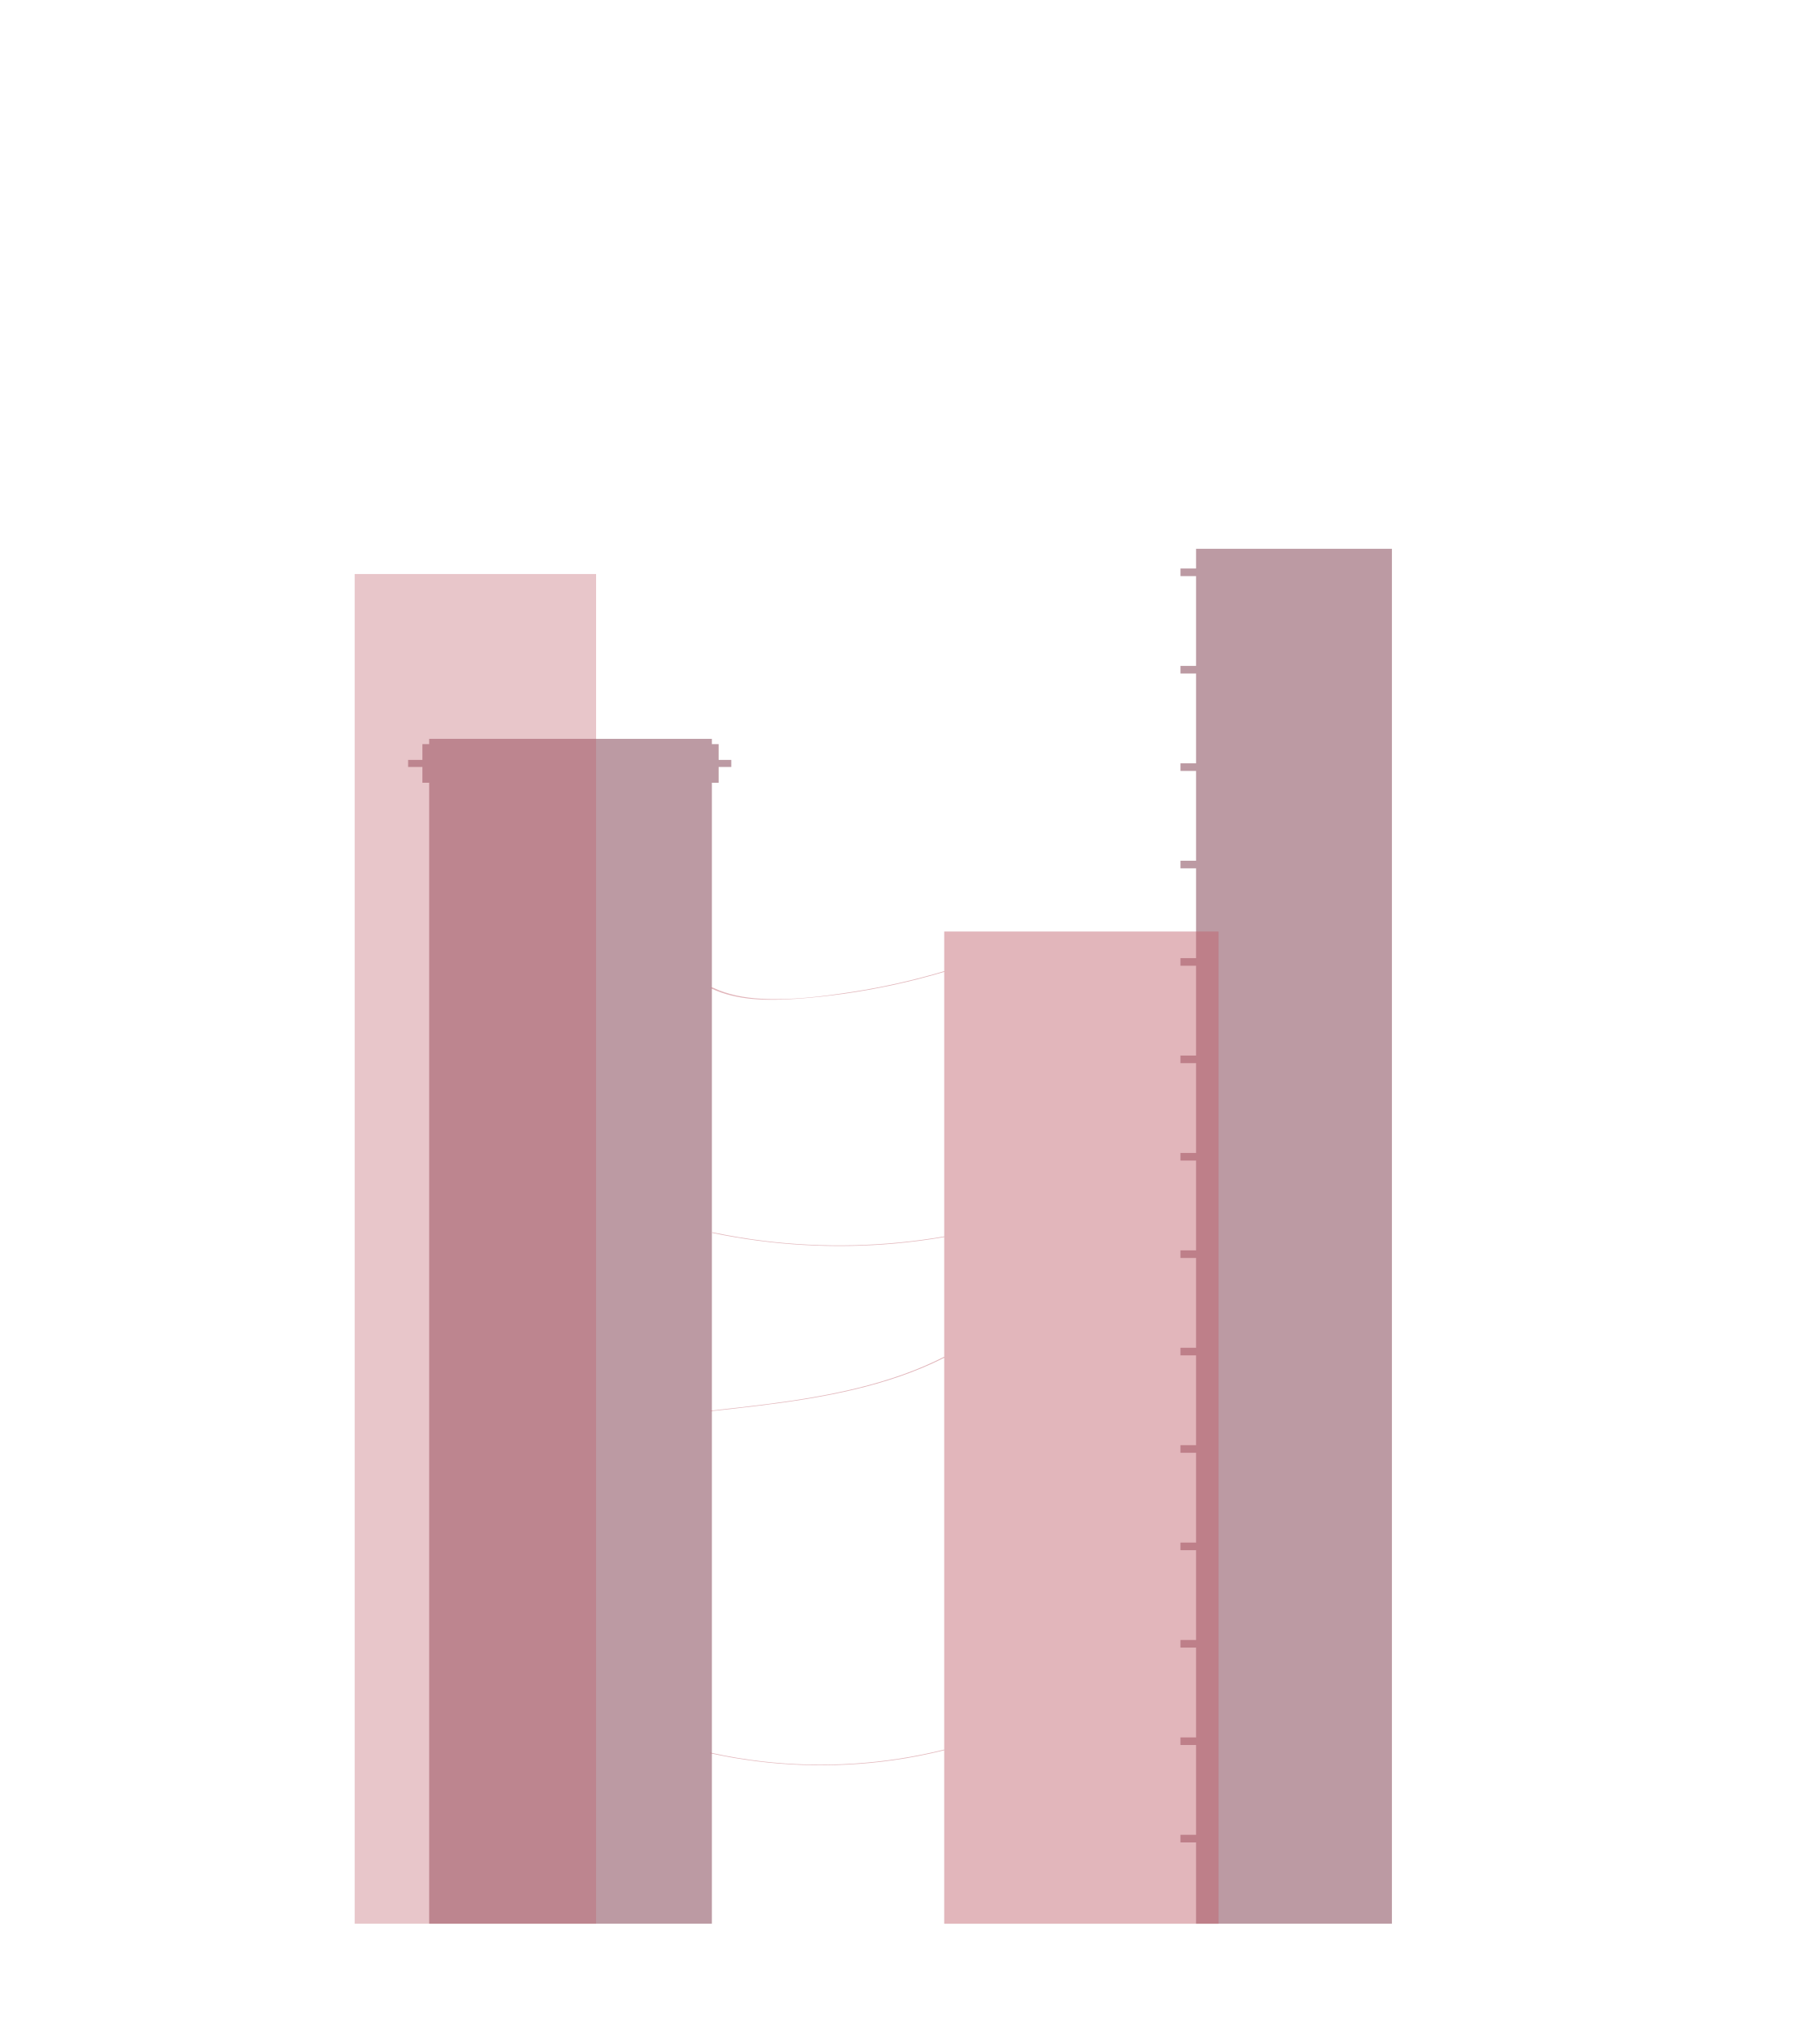
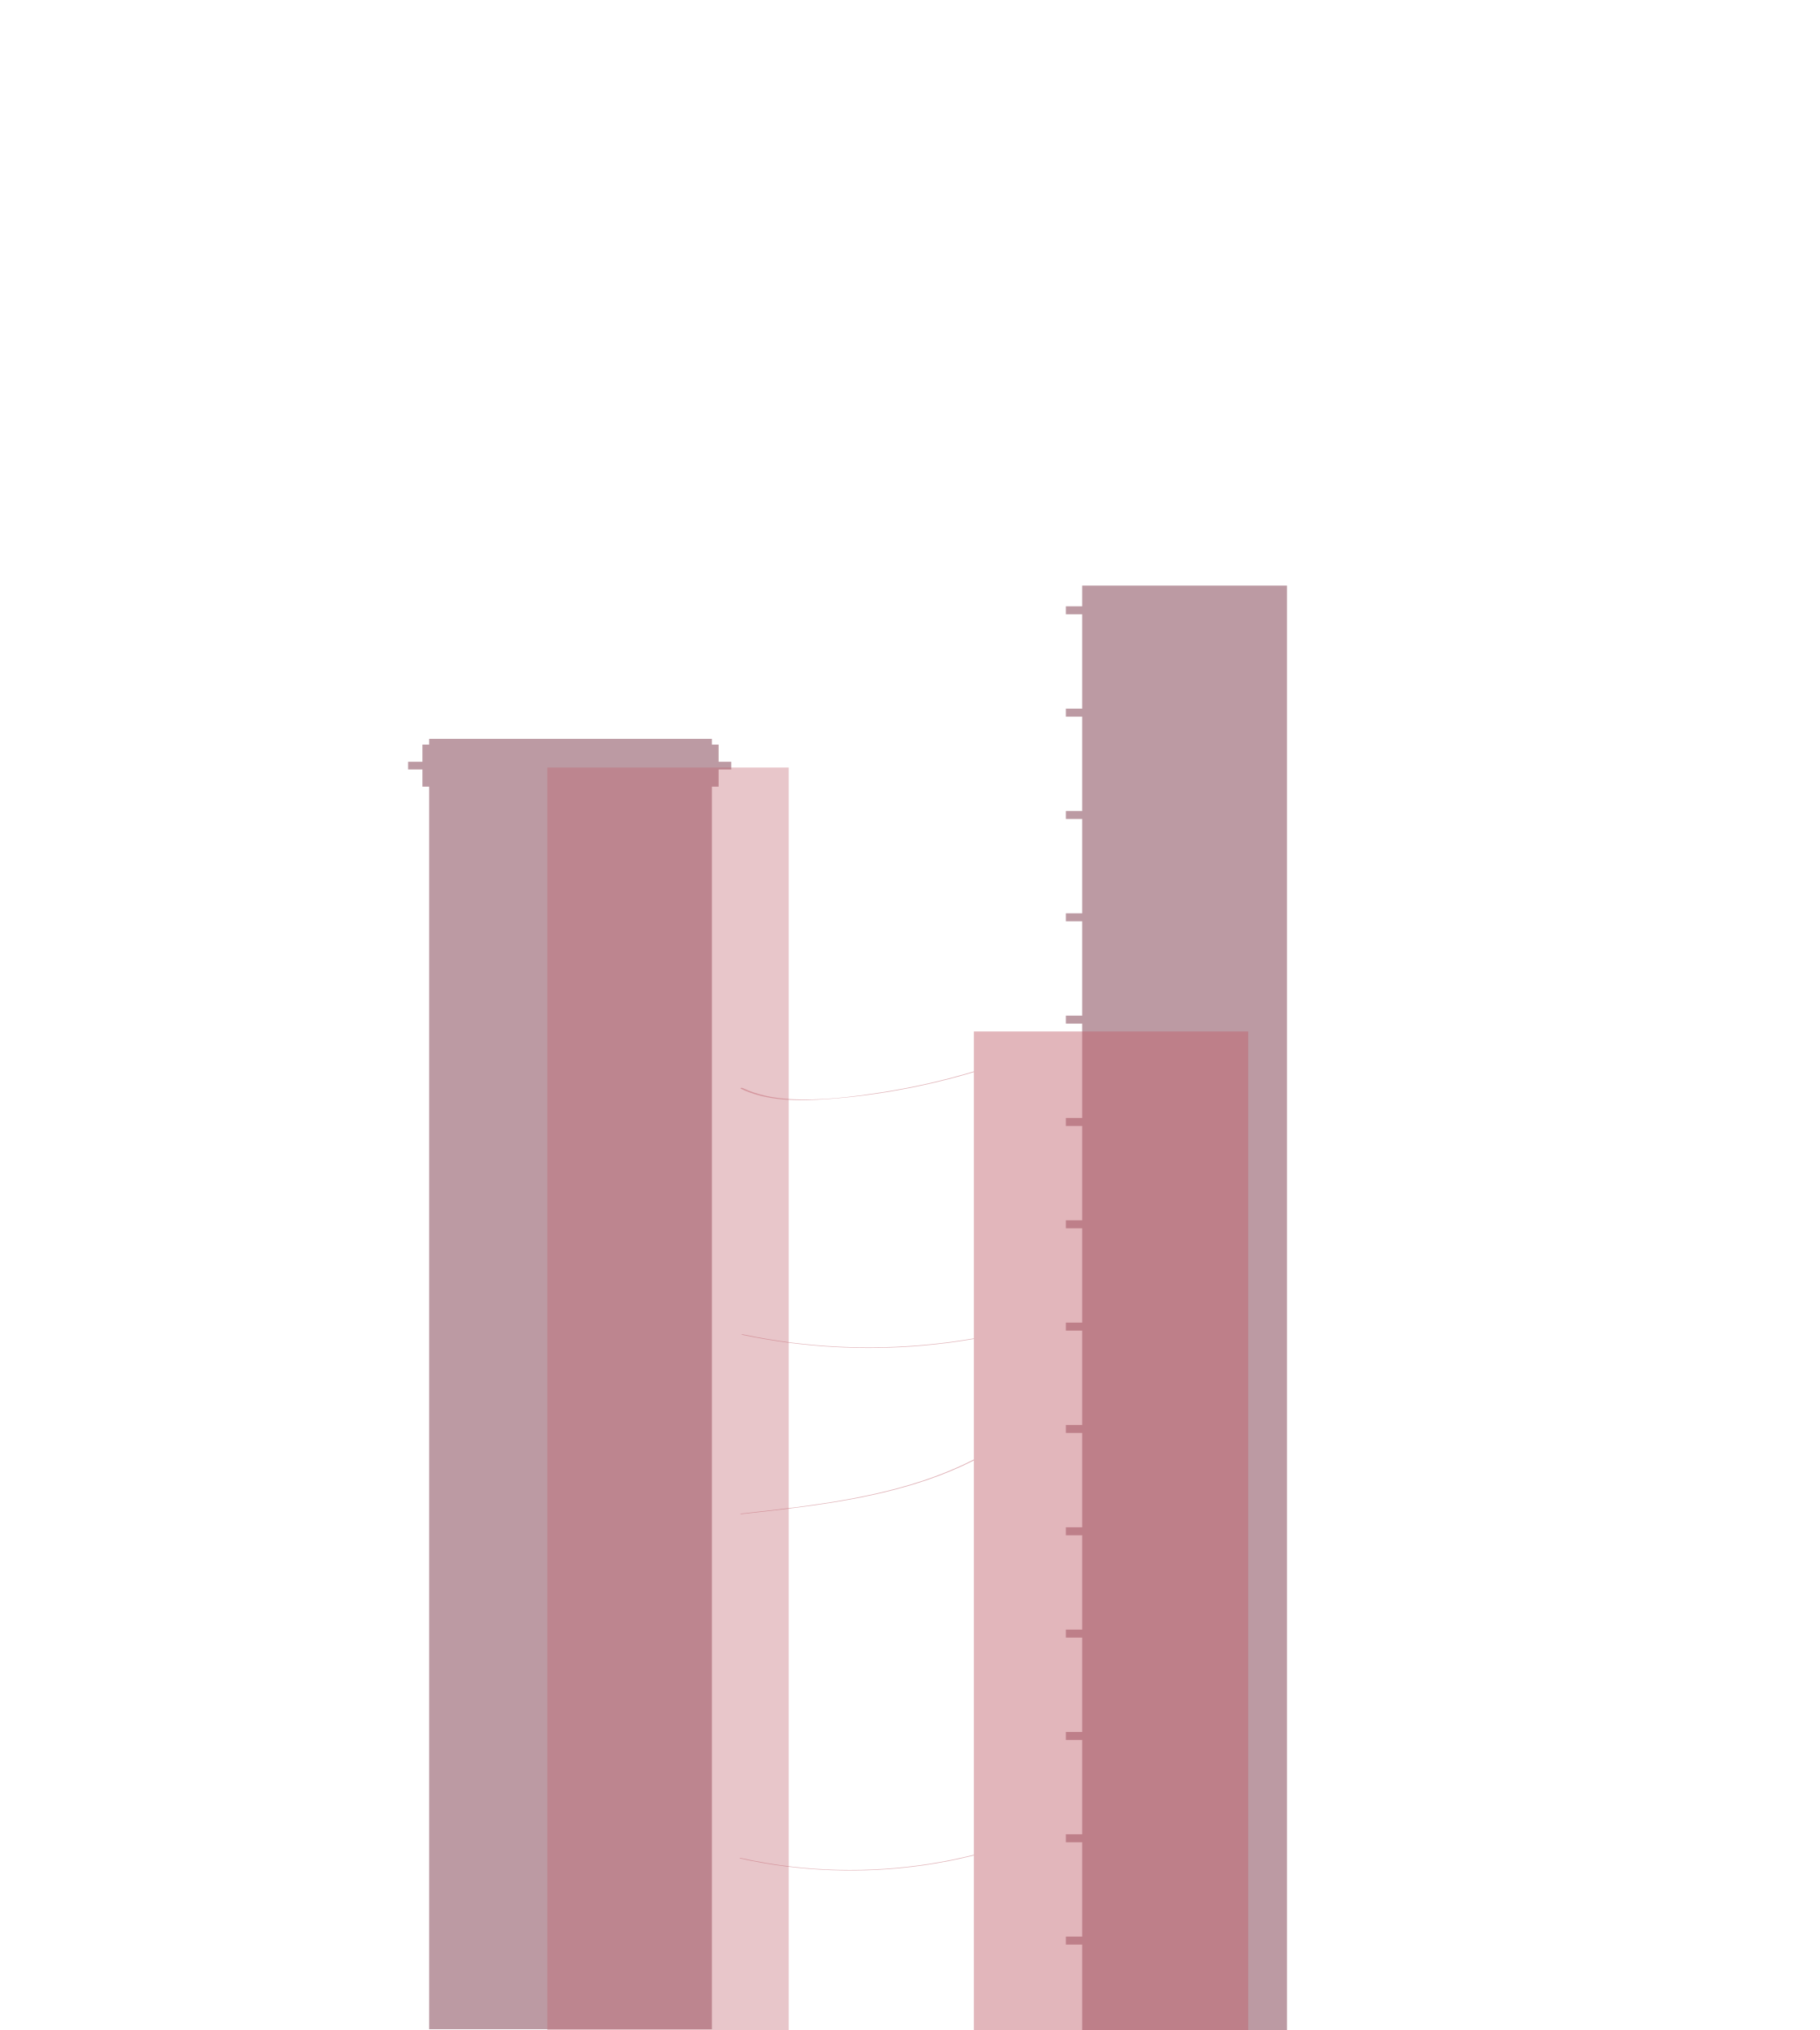
<svg xmlns="http://www.w3.org/2000/svg" version="1.1" id="Layer_4_-_building_silhouettes" x="0px" y="0px" viewBox="0 0 2796.94 3120.78" style="enable-background:new 0 0 2796.94 3120.78;" xml:space="preserve">
  <style type="text/css">
	.st0{opacity:0.69;fill:#9E6D79;}
	.st1{opacity:0.46;fill:#BF606B;}
	.st2{opacity:0.36;fill:#BF606B;}
</style>
-   <polygon class="st0" points="1124.02,1168.23 1124.02,1179.08 1104.59,1179.08 1104.59,1203.34 1094.21,1203.34 1094.21,2957.38   659.65,2957.38 659.65,1203.34 649.26,1203.34 649.26,1179.08 627.29,1179.08 627.29,1168.23 649.26,1168.23 649.26,1143.97   659.65,1143.97 659.65,1135.85 1094.21,1135.85 1094.21,1143.97 1104.59,1143.97 1104.59,1168.23 " />
-   <polygon class="st0" points="2139.46,843.67 2139.46,2957.38 1838.44,2957.38 1838.44,2832.4 1814.44,2832.4 1814.44,2820.71   1838.44,2820.71 1838.44,2682.65 1814.44,2682.65 1814.44,2670.95 1838.44,2670.95 1838.44,2532.9 1814.44,2532.9 1814.44,2521.2   1838.44,2521.2 1838.44,2383.15 1814.44,2383.15 1814.44,2371.46 1838.44,2371.46 1838.44,2233.4 1814.44,2233.4 1814.44,2221.71   1838.44,2221.71 1838.44,2083.66 1814.44,2083.66 1814.44,2071.96 1838.44,2071.96 1838.44,1933.91 1814.44,1933.91   1814.44,1922.21 1838.44,1922.21 1838.44,1784.16 1814.44,1784.16 1814.44,1772.46 1838.44,1772.46 1838.44,1634.41   1814.44,1634.41 1814.44,1622.72 1838.44,1622.72 1838.44,1484.66 1814.44,1484.66 1814.44,1472.97 1838.44,1472.97   1838.44,1334.92 1814.44,1334.92 1814.44,1323.22 1838.44,1323.22 1838.44,1185.17 1814.44,1185.17 1814.44,1173.47   1838.44,1173.47 1838.44,1035.42 1814.44,1035.42 1814.44,1023.72 1838.44,1023.72 1838.44,885.67 1814.44,885.67 1814.44,873.97   1838.44,873.97 1838.44,843.67 " />
-   <path class="st1" d="M1873.01,1432.03v1525.35h-421.7v-266.65c-25.55,6.39-51.55,11.5-77.87,15.23  c-93.08,13.22-189.4,9.72-280.62-10.37c-2.82-0.62-1.61-1.41,1.22-0.79c25.64,5.65,51.67,10.02,77.98,13.04  c93.07,10.69,188.79,4.46,278.63-18.03c0.24-0.06,0.47-0.09,0.67-0.09v-602.39c-22.07,11.15-45.24,20.75-69.15,28.98  c-91.29,31.39-190.23,42.31-287.68,52.99c-2.55,0.28-3.11-0.58-0.6-0.85c28.36-3.12,56.74-6.23,85.01-9.86  c94.41-12.12,189.62-30.64,271.56-72.41c0.3-0.15,0.59-0.24,0.86-0.28v-184.11c-25.15,4.32-50.55,7.65-76.1,9.95  c-93.41,8.38-188.5,2.84-279.53-16.17c-2.84-0.59-1.62-1.39,1.2-0.8c25.31,5.28,50.91,9.56,76.73,12.75  c91.94,11.36,186.27,9.05,277.24-6.65c0.16-0.03,0.32-0.05,0.47-0.05v-406.72c-26.34,7.85-53.1,14.72-80.24,20.52  c-48.25,10.32-97.69,17.52-147.41,20.92c-44.01,3-90.6,2.78-129.83-15.68c-2.53-1.2-0.25-2.54,2.3-1.35  c22.22,10.46,47.3,15.35,72.73,16.83c46.94,2.72,95.25-3.39,141.25-10.5c48.05-7.44,95.28-18.14,141.2-31.87v-60.93H1873.01z" />
-   <rect x="545.18" y="882.48" class="st2" width="371.1" height="2074.91" />
+   <polygon class="st0" points="1124.02,1171.11 1124.02,1182.93 1104.59,1182.93 1104.59,1209.35 1094.21,1209.35 1094.21,3119.59   659.65,3119.59 659.65,1209.35 649.26,1209.35 649.26,1182.93 627.29,1182.93 627.29,1171.11 649.26,1171.11 649.26,1144.69   659.65,1144.69 659.65,1135.85 1094.21,1135.85 1094.21,1144.69 1104.59,1144.69 1104.59,1171.11 " />
+   <polygon class="st0" points="1978.16,900.26 1978.16,3120.78 1663.4,3120.78 1663.4,2989.48 1638.31,2989.48 1638.31,2977.2   1663.4,2977.2 1663.4,2832.16 1638.31,2832.16 1638.31,2819.88 1663.4,2819.88 1663.4,2674.86 1638.31,2674.86 1638.31,2662.56   1663.4,2662.56 1663.4,2517.54 1638.31,2517.54 1638.31,2505.25 1663.4,2505.25 1663.4,2360.22 1638.31,2360.22 1638.31,2347.94   1663.4,2347.94 1663.4,2202.91 1638.31,2202.91 1638.31,2190.62 1663.4,2190.62 1663.4,2045.59 1638.31,2045.59 1638.31,2033.31   1663.4,2033.31 1663.4,1888.28 1638.31,1888.28 1638.31,1875.99 1663.4,1875.99 1663.4,1730.97 1638.31,1730.97 1638.31,1718.68   1663.4,1718.68 1663.4,1573.65 1638.31,1573.65 1638.31,1561.36 1663.4,1561.36 1663.4,1416.34 1638.31,1416.34 1638.31,1404.05   1663.4,1404.05 1663.4,1259.02 1638.31,1259.02 1638.31,1246.74 1663.4,1246.74 1663.4,1101.7 1638.31,1101.7 1638.31,1089.42   1663.4,1089.42 1663.4,944.39 1638.31,944.39 1638.31,932.1 1663.4,932.1 1663.4,900.26 " />
+   <path class="st1" d="M1918.61,1585.7v1535.08h-421.7v-268.35c-25.55,6.43-51.55,11.57-77.87,15.33  c-93.08,13.31-189.4,9.78-280.62-10.44c-2.82-0.63-1.61-1.42,1.22-0.79c25.64,5.68,51.67,10.09,77.98,13.13  c93.07,10.76,188.79,4.49,278.63-18.15c0.24-0.07,0.47-0.09,0.67-0.09v-606.23c-22.07,11.22-45.24,20.88-69.15,29.17  c-91.29,31.59-190.23,42.57-287.68,53.32c-2.55,0.28-3.11-0.59-0.6-0.86c28.36-3.14,56.74-6.27,85.01-9.92  c94.41-12.2,189.62-30.84,271.56-72.87c0.3-0.15,0.59-0.24,0.86-0.28v-185.28c-25.15,4.35-50.55,7.7-76.1,10.01  c-93.41,8.43-188.5,2.85-279.53-16.27c-2.84-0.6-1.62-1.4,1.2-0.8c25.31,5.32,50.91,9.62,76.73,12.83  c91.94,11.43,186.27,9.11,277.24-6.69c0.16-0.03,0.32-0.05,0.47-0.05v-409.31c-26.34,7.9-53.1,14.82-80.24,20.65  c-48.25,10.38-97.69,17.63-147.41,21.05c-44.01,3.02-90.6,2.8-129.83-15.78c-2.53-1.2-0.25-2.56,2.3-1.36  c22.22,10.52,47.3,15.45,72.73,16.93c46.94,2.73,95.25-3.41,141.25-10.57c48.05-7.48,95.28-18.26,141.2-32.08v-61.32H1918.61z" />
+   <rect x="841.23" y="1179.96" class="st2" width="371.1" height="1940.82" />
</svg>
